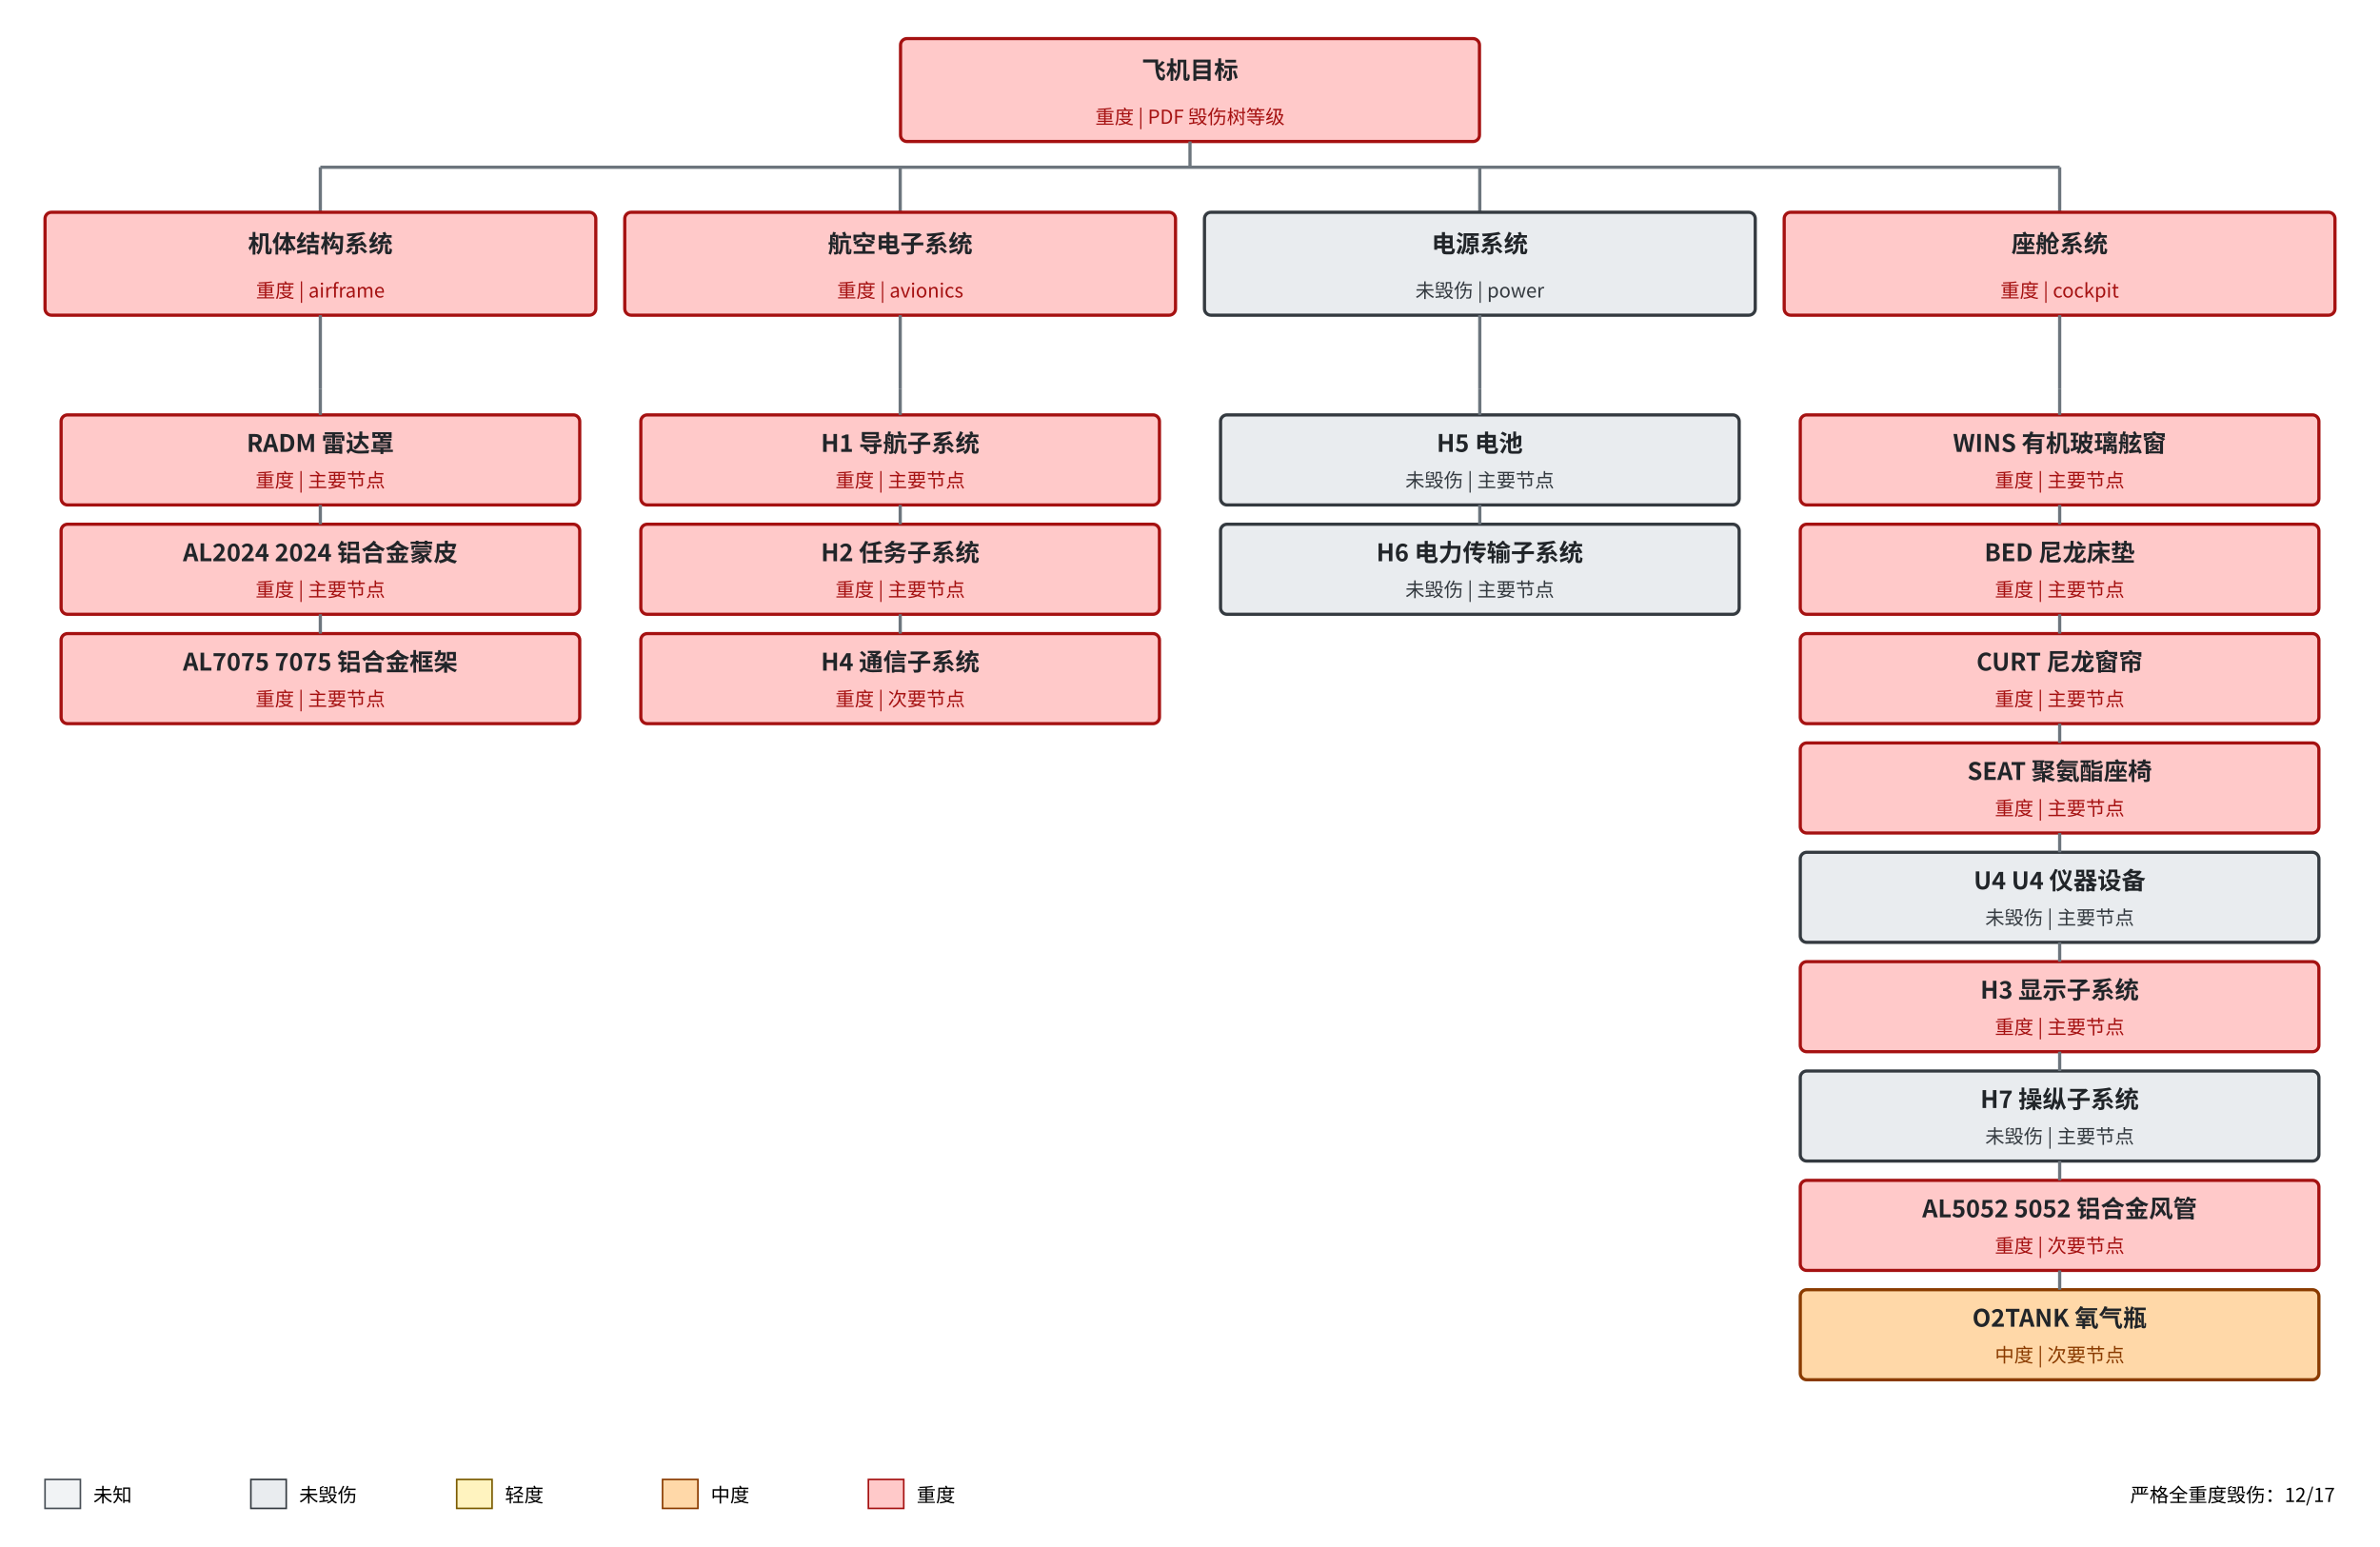
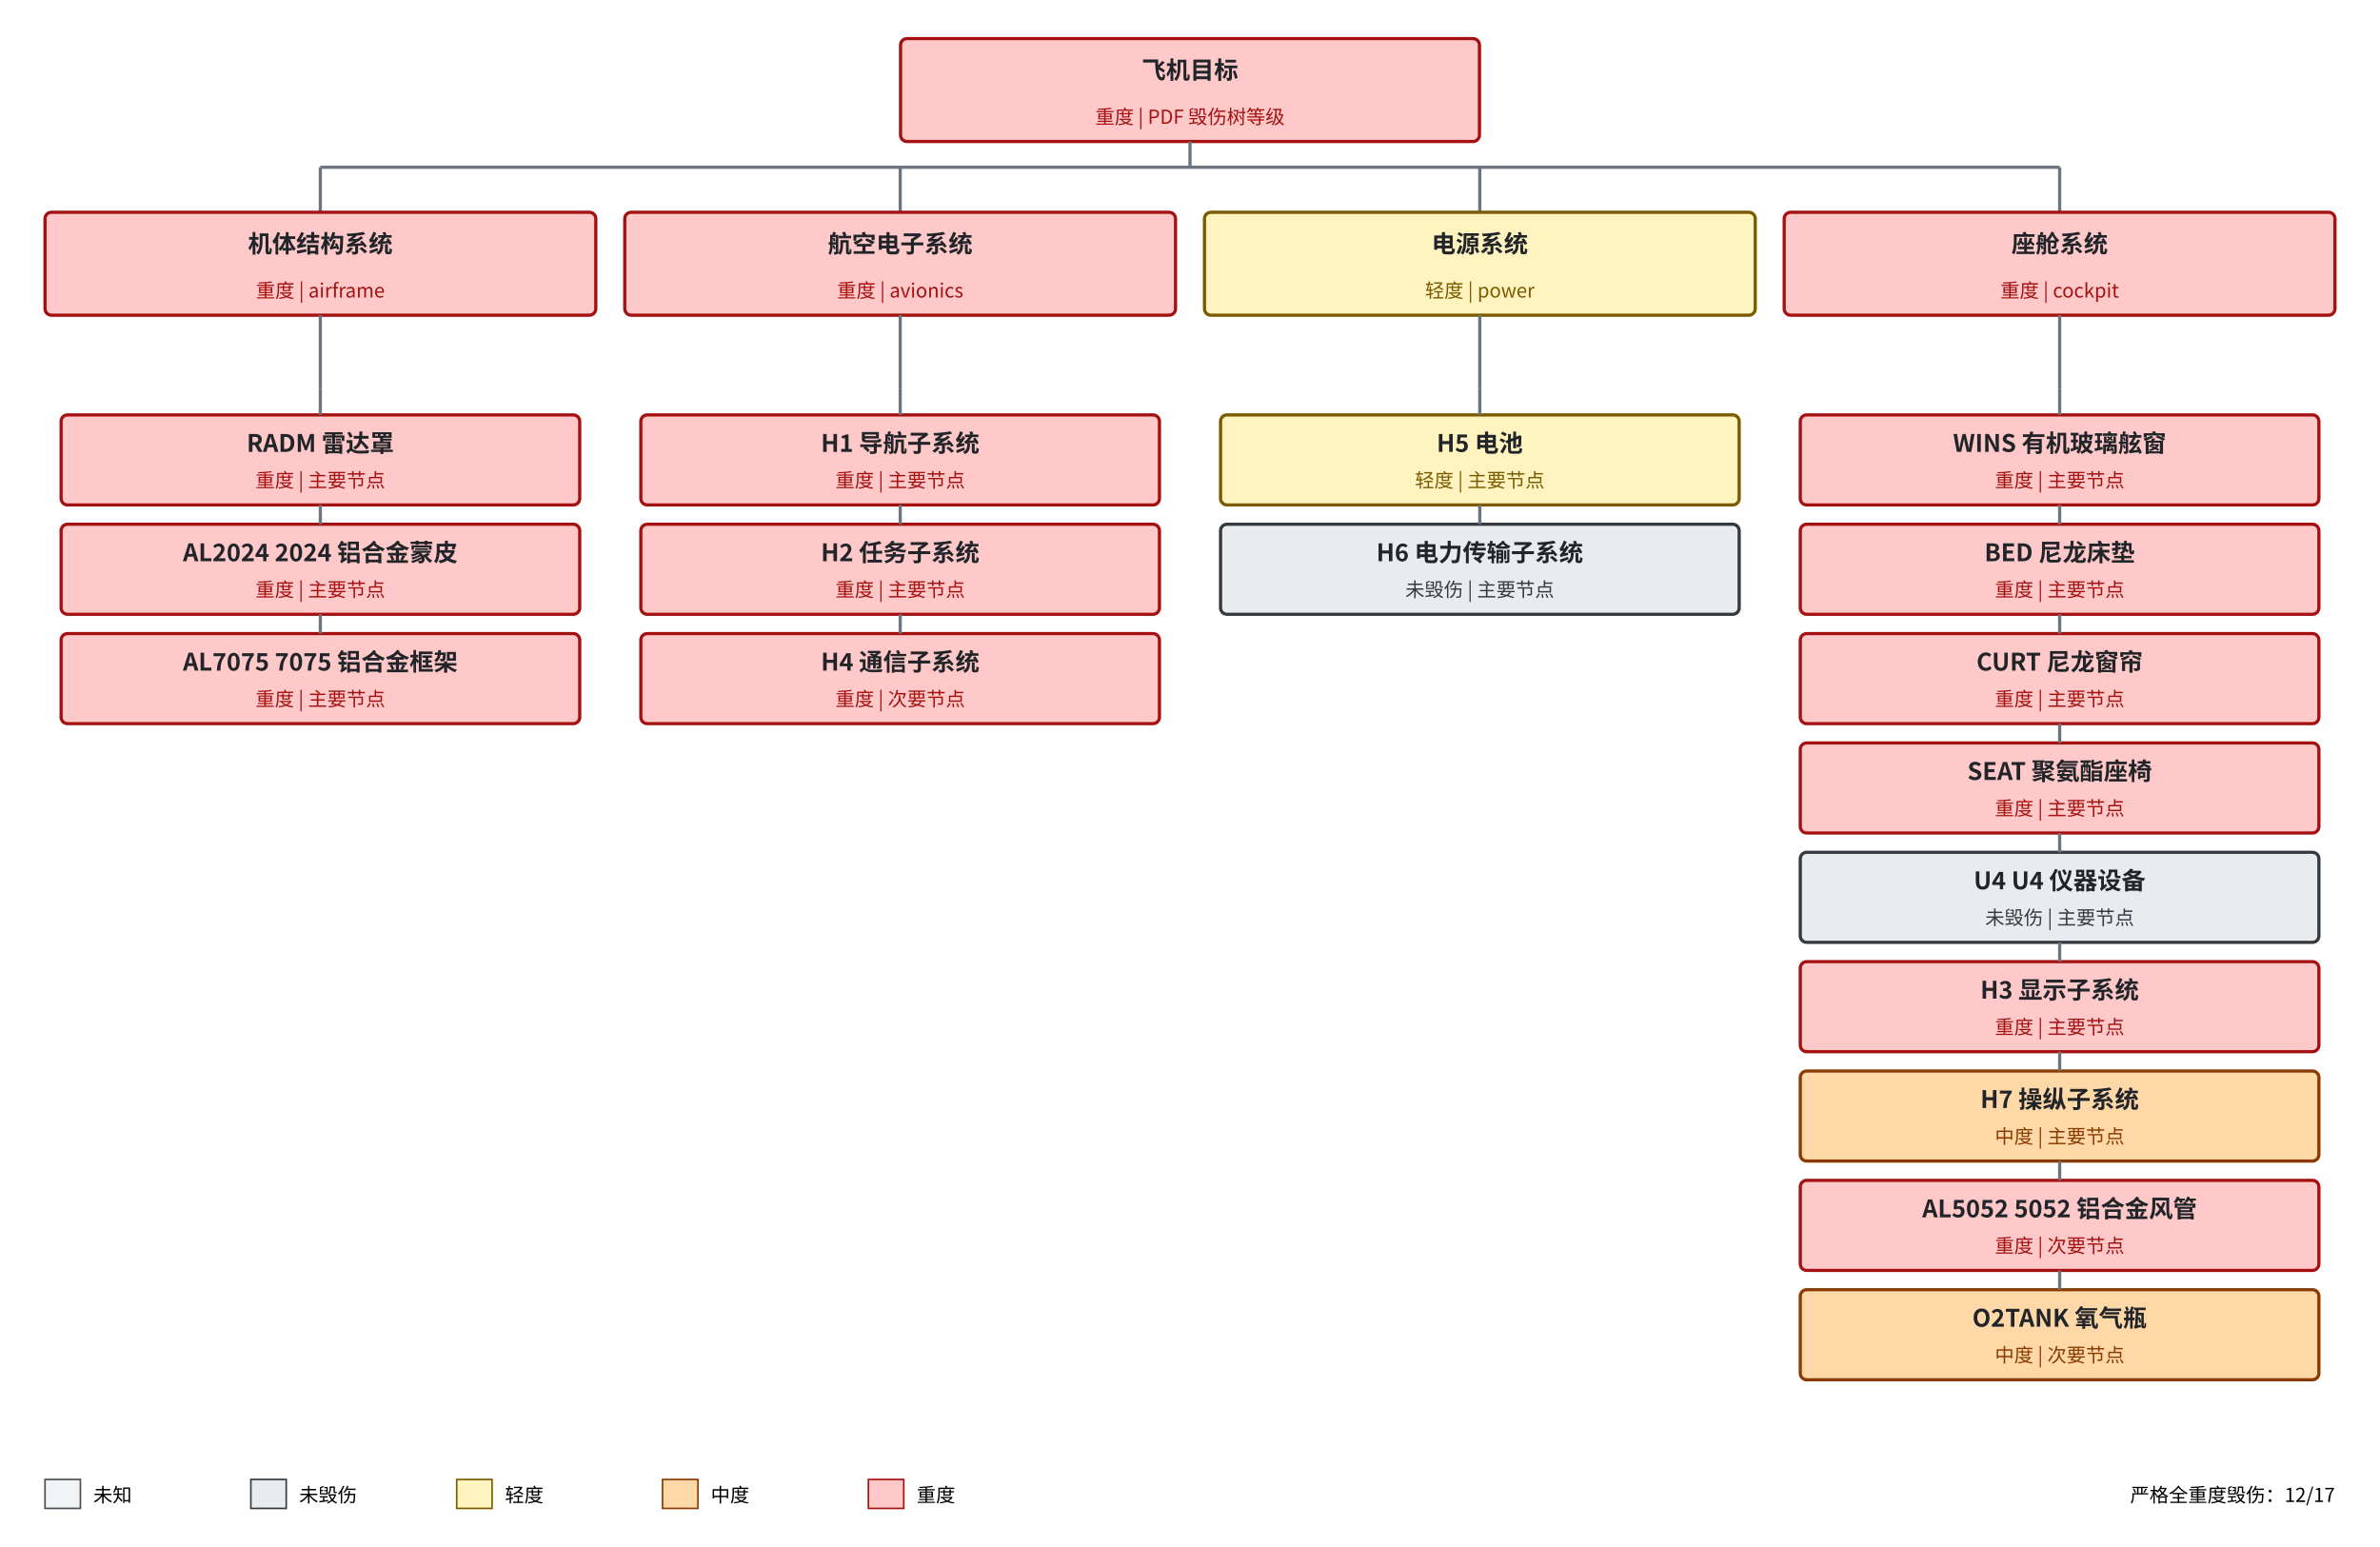
<svg xmlns="http://www.w3.org/2000/svg" width="1480" height="962" viewBox="0 0 1480 962">
  <style>text{font-family:"Microsoft YaHei","Noto Sans CJK SC",Arial,sans-serif;letter-spacing:0}.title{font-size:20px;font-weight:700}.label{font-size:15px;font-weight:600}.small{font-size:12px}.line{stroke:#6c757d;stroke-width:2;fill:none}</style>
  <rect width="100%" height="100%" fill="#ffffff" />
  <rect x="560.0" y="24.0" width="360.0" height="64.0" rx="4" fill="#ffc9c9" stroke="#a51111" stroke-width="2" />
  <text x="740.0" y="49.0" text-anchor="middle" class="label" fill="#212529">飞机目标</text>
  <text x="740.0" y="77.0" text-anchor="middle" class="small" fill="#a51111">重度 | PDF 毁伤树等级</text>
  <path class="line" d="M 740.0 88.0 V 104.0" />
  <path class="line" d="M 199.2 104.0 H 1280.8" />
  <path class="line" d="M 199.2 104.0 V 132.0" />
  <rect x="28.0" y="132.0" width="342.5" height="64.0" rx="4" fill="#ffc9c9" stroke="#a51111" stroke-width="2" />
  <text x="199.2" y="157.0" text-anchor="middle" class="label" fill="#212529">机体结构系统</text>
  <text x="199.2" y="185.0" text-anchor="middle" class="small" fill="#a51111">重度 | airframe</text>
  <path class="line" d="M 199.2 196.0 V 242.0" />
  <rect x="38.0" y="258.0" width="322.5" height="56.0" rx="4" fill="#ffc9c9" stroke="#a51111" stroke-width="2" />
  <text x="199.2" y="281.0" text-anchor="middle" class="label" fill="#212529">RADM  雷达罩</text>
  <text x="199.2" y="303.0" text-anchor="middle" class="small" fill="#a51111">重度 | 主要节点</text>
  <path class="line" d="M 199.2 242.0 V 258.0" />
  <rect x="38.0" y="326.0" width="322.5" height="56.0" rx="4" fill="#ffc9c9" stroke="#a51111" stroke-width="2" />
  <text x="199.2" y="349.0" text-anchor="middle" class="label" fill="#212529">AL2024  2024 铝合金蒙皮</text>
  <text x="199.2" y="371.0" text-anchor="middle" class="small" fill="#a51111">重度 | 主要节点</text>
  <path class="line" d="M 199.2 314.0 V 326.0" />
  <rect x="38.0" y="394.0" width="322.5" height="56.0" rx="4" fill="#ffc9c9" stroke="#a51111" stroke-width="2" />
  <text x="199.2" y="417.0" text-anchor="middle" class="label" fill="#212529">AL7075  7075 铝合金框架</text>
  <text x="199.2" y="439.0" text-anchor="middle" class="small" fill="#a51111">重度 | 主要节点</text>
  <path class="line" d="M 199.2 382.0 V 394.0" />
  <path class="line" d="M 559.8 104.0 V 132.0" />
  <rect x="388.5" y="132.0" width="342.5" height="64.0" rx="4" fill="#ffc9c9" stroke="#a51111" stroke-width="2" />
  <text x="559.8" y="157.0" text-anchor="middle" class="label" fill="#212529">航空电子系统</text>
  <text x="559.8" y="185.0" text-anchor="middle" class="small" fill="#a51111">重度 | avionics</text>
  <path class="line" d="M 559.8 196.0 V 242.0" />
  <rect x="398.5" y="258.0" width="322.5" height="56.0" rx="4" fill="#ffc9c9" stroke="#a51111" stroke-width="2" />
  <text x="559.8" y="281.0" text-anchor="middle" class="label" fill="#212529">H1  导航子系统</text>
  <text x="559.8" y="303.0" text-anchor="middle" class="small" fill="#a51111">重度 | 主要节点</text>
  <path class="line" d="M 559.8 242.0 V 258.0" />
  <rect x="398.5" y="326.0" width="322.5" height="56.0" rx="4" fill="#ffc9c9" stroke="#a51111" stroke-width="2" />
  <text x="559.8" y="349.0" text-anchor="middle" class="label" fill="#212529">H2  任务子系统</text>
  <text x="559.8" y="371.0" text-anchor="middle" class="small" fill="#a51111">重度 | 主要节点</text>
  <path class="line" d="M 559.8 314.0 V 326.0" />
  <rect x="398.5" y="394.0" width="322.5" height="56.0" rx="4" fill="#ffc9c9" stroke="#a51111" stroke-width="2" />
  <text x="559.8" y="417.0" text-anchor="middle" class="label" fill="#212529">H4  通信子系统</text>
  <text x="559.8" y="439.0" text-anchor="middle" class="small" fill="#a51111">重度 | 次要节点</text>
  <path class="line" d="M 559.8 382.0 V 394.0" />
  <path class="line" d="M 920.2 104.0 V 132.0" />
-   <rect x="749.0" y="132.0" width="342.5" height="64.0" rx="4" fill="#e9ecef" stroke="#343a40" stroke-width="2" />
+   <rect x="749.0" y="132.0" width="342.5" height="64.0" rx="4" fill="#fff3bf" stroke="#7a5b00" stroke-width="2" />
  <text x="920.2" y="157.0" text-anchor="middle" class="label" fill="#212529">电源系统</text>
-   <text x="920.2" y="185.0" text-anchor="middle" class="small" fill="#343a40">未毁伤 | power</text>
+   <text x="920.2" y="185.0" text-anchor="middle" class="small" fill="#7a5b00">轻度 | power</text>
  <path class="line" d="M 920.2 196.0 V 242.0" />
-   <rect x="759.0" y="258.0" width="322.5" height="56.0" rx="4" fill="#e9ecef" stroke="#343a40" stroke-width="2" />
+   <rect x="759.0" y="258.0" width="322.5" height="56.0" rx="4" fill="#fff3bf" stroke="#7a5b00" stroke-width="2" />
  <text x="920.2" y="281.0" text-anchor="middle" class="label" fill="#212529">H5  电池</text>
-   <text x="920.2" y="303.0" text-anchor="middle" class="small" fill="#343a40">未毁伤 | 主要节点</text>
+   <text x="920.2" y="303.0" text-anchor="middle" class="small" fill="#7a5b00">轻度 | 主要节点</text>
  <path class="line" d="M 920.2 242.0 V 258.0" />
  <rect x="759.0" y="326.0" width="322.5" height="56.0" rx="4" fill="#e9ecef" stroke="#343a40" stroke-width="2" />
  <text x="920.2" y="349.0" text-anchor="middle" class="label" fill="#212529">H6  电力传输子系统</text>
  <text x="920.2" y="371.0" text-anchor="middle" class="small" fill="#343a40">未毁伤 | 主要节点</text>
  <path class="line" d="M 920.2 314.0 V 326.0" />
  <path class="line" d="M 1280.8 104.0 V 132.0" />
  <rect x="1109.5" y="132.0" width="342.5" height="64.0" rx="4" fill="#ffc9c9" stroke="#a51111" stroke-width="2" />
  <text x="1280.8" y="157.0" text-anchor="middle" class="label" fill="#212529">座舱系统</text>
  <text x="1280.8" y="185.0" text-anchor="middle" class="small" fill="#a51111">重度 | cockpit</text>
  <path class="line" d="M 1280.8 196.0 V 242.0" />
  <rect x="1119.5" y="258.0" width="322.5" height="56.0" rx="4" fill="#ffc9c9" stroke="#a51111" stroke-width="2" />
  <text x="1280.8" y="281.0" text-anchor="middle" class="label" fill="#212529">WINS  有机玻璃舷窗</text>
  <text x="1280.8" y="303.0" text-anchor="middle" class="small" fill="#a51111">重度 | 主要节点</text>
  <path class="line" d="M 1280.8 242.0 V 258.0" />
  <rect x="1119.5" y="326.0" width="322.5" height="56.0" rx="4" fill="#ffc9c9" stroke="#a51111" stroke-width="2" />
  <text x="1280.8" y="349.0" text-anchor="middle" class="label" fill="#212529">BED  尼龙床垫</text>
  <text x="1280.8" y="371.0" text-anchor="middle" class="small" fill="#a51111">重度 | 主要节点</text>
  <path class="line" d="M 1280.8 314.0 V 326.0" />
  <rect x="1119.5" y="394.0" width="322.5" height="56.0" rx="4" fill="#ffc9c9" stroke="#a51111" stroke-width="2" />
  <text x="1280.8" y="417.0" text-anchor="middle" class="label" fill="#212529">CURT  尼龙窗帘</text>
  <text x="1280.8" y="439.0" text-anchor="middle" class="small" fill="#a51111">重度 | 主要节点</text>
  <path class="line" d="M 1280.8 382.0 V 394.0" />
  <rect x="1119.5" y="462.0" width="322.5" height="56.0" rx="4" fill="#ffc9c9" stroke="#a51111" stroke-width="2" />
  <text x="1280.8" y="485.0" text-anchor="middle" class="label" fill="#212529">SEAT  聚氨酯座椅</text>
  <text x="1280.8" y="507.0" text-anchor="middle" class="small" fill="#a51111">重度 | 主要节点</text>
  <path class="line" d="M 1280.8 450.0 V 462.0" />
  <rect x="1119.5" y="530.0" width="322.5" height="56.0" rx="4" fill="#e9ecef" stroke="#343a40" stroke-width="2" />
  <text x="1280.8" y="553.0" text-anchor="middle" class="label" fill="#212529">U4  U4 仪器设备</text>
  <text x="1280.8" y="575.0" text-anchor="middle" class="small" fill="#343a40">未毁伤 | 主要节点</text>
  <path class="line" d="M 1280.8 518.0 V 530.0" />
  <rect x="1119.5" y="598.0" width="322.5" height="56.0" rx="4" fill="#ffc9c9" stroke="#a51111" stroke-width="2" />
  <text x="1280.8" y="621.0" text-anchor="middle" class="label" fill="#212529">H3  显示子系统</text>
  <text x="1280.8" y="643.0" text-anchor="middle" class="small" fill="#a51111">重度 | 主要节点</text>
  <path class="line" d="M 1280.8 586.0 V 598.0" />
-   <rect x="1119.5" y="666.0" width="322.5" height="56.0" rx="4" fill="#e9ecef" stroke="#343a40" stroke-width="2" />
+   <rect x="1119.5" y="666.0" width="322.5" height="56.0" rx="4" fill="#ffd8a8" stroke="#8a3b00" stroke-width="2" />
  <text x="1280.8" y="689.0" text-anchor="middle" class="label" fill="#212529">H7  操纵子系统</text>
-   <text x="1280.8" y="711.0" text-anchor="middle" class="small" fill="#343a40">未毁伤 | 主要节点</text>
+   <text x="1280.8" y="711.0" text-anchor="middle" class="small" fill="#8a3b00">中度 | 主要节点</text>
  <path class="line" d="M 1280.8 654.0 V 666.0" />
  <rect x="1119.5" y="734.0" width="322.5" height="56.0" rx="4" fill="#ffc9c9" stroke="#a51111" stroke-width="2" />
  <text x="1280.8" y="757.0" text-anchor="middle" class="label" fill="#212529">AL5052  5052 铝合金风管</text>
  <text x="1280.8" y="779.0" text-anchor="middle" class="small" fill="#a51111">重度 | 次要节点</text>
  <path class="line" d="M 1280.8 722.0 V 734.0" />
  <rect x="1119.5" y="802.0" width="322.5" height="56.0" rx="4" fill="#ffd8a8" stroke="#8a3b00" stroke-width="2" />
  <text x="1280.8" y="825.0" text-anchor="middle" class="label" fill="#212529">O2TANK  氧气瓶</text>
  <text x="1280.8" y="847.0" text-anchor="middle" class="small" fill="#8a3b00">中度 | 次要节点</text>
  <path class="line" d="M 1280.8 790.0 V 802.0" />
  <rect x="28" y="920" width="22" height="18" fill="#f1f3f5" stroke="#495057" />
  <text x="58" y="934" class="small">未知</text>
  <rect x="156" y="920" width="22" height="18" fill="#e9ecef" stroke="#343a40" />
  <text x="186" y="934" class="small">未毁伤</text>
  <rect x="284" y="920" width="22" height="18" fill="#fff3bf" stroke="#7a5b00" />
  <text x="314" y="934" class="small">轻度</text>
  <rect x="412" y="920" width="22" height="18" fill="#ffd8a8" stroke="#8a3b00" />
  <text x="442" y="934" class="small">中度</text>
  <rect x="540" y="920" width="22" height="18" fill="#ffc9c9" stroke="#a51111" />
  <text x="570" y="934" class="small">重度</text>
  <text x="1452" y="934" text-anchor="end" class="small">严格全重度毁伤：12/17</text>
</svg>
